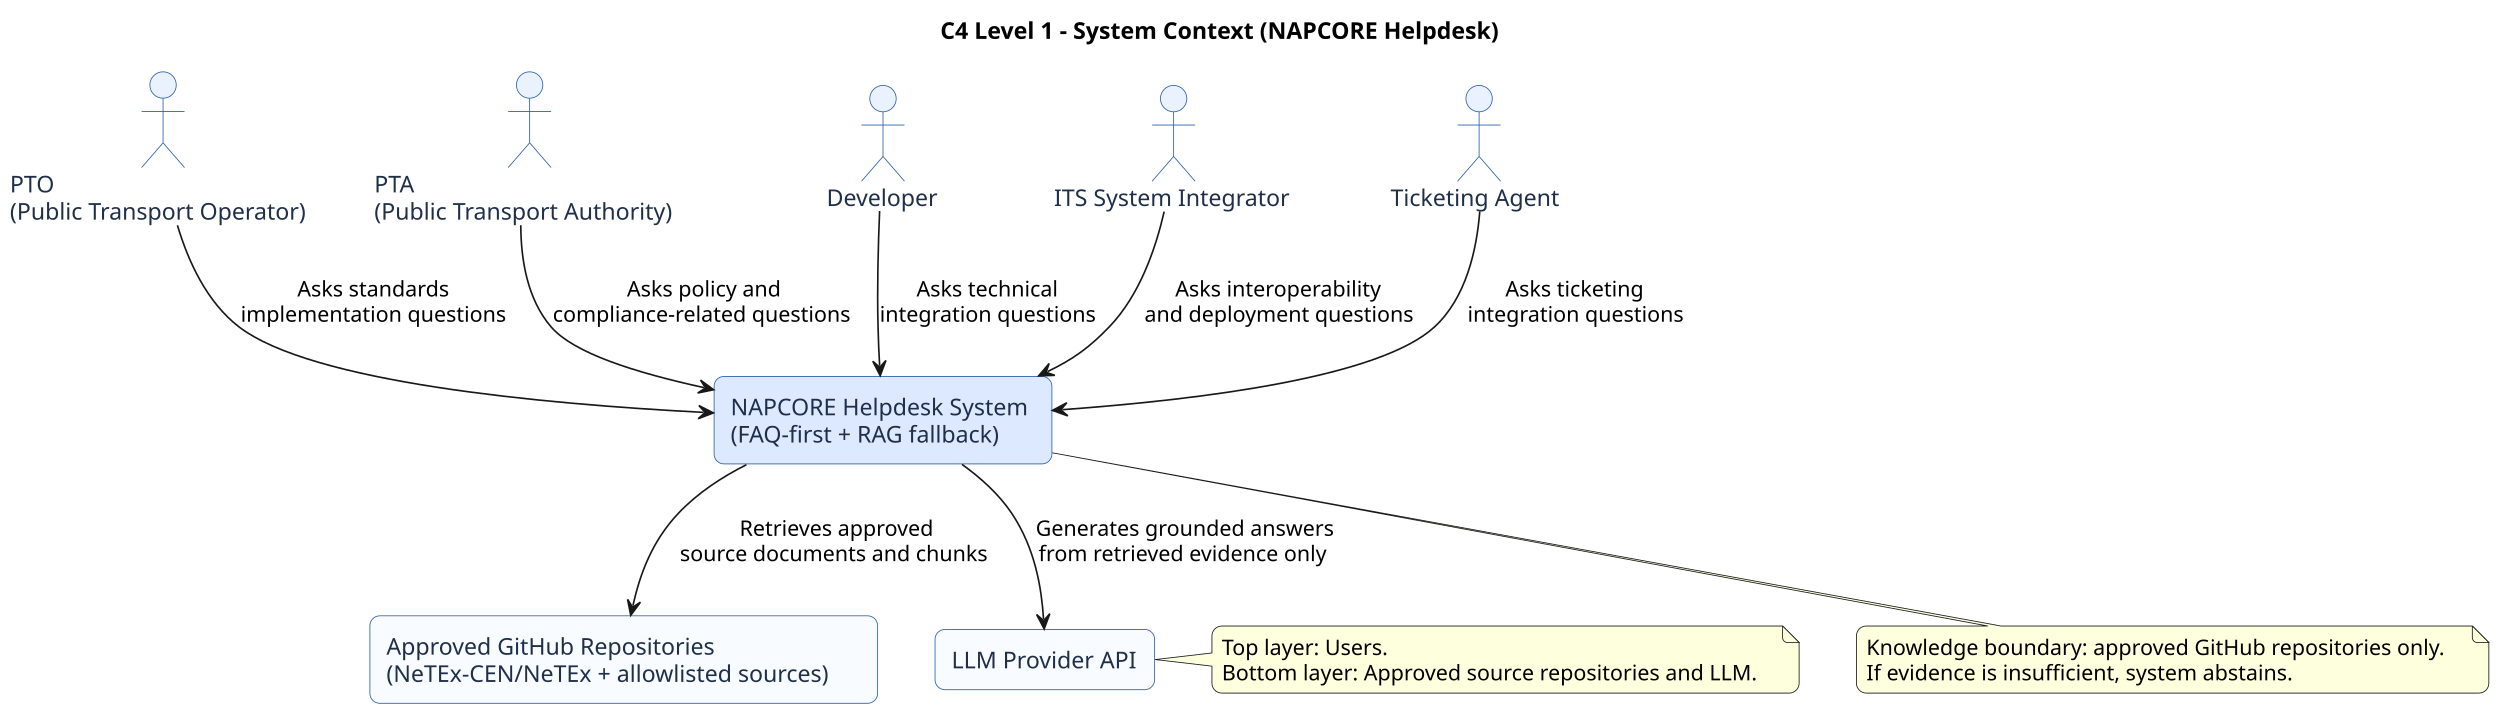
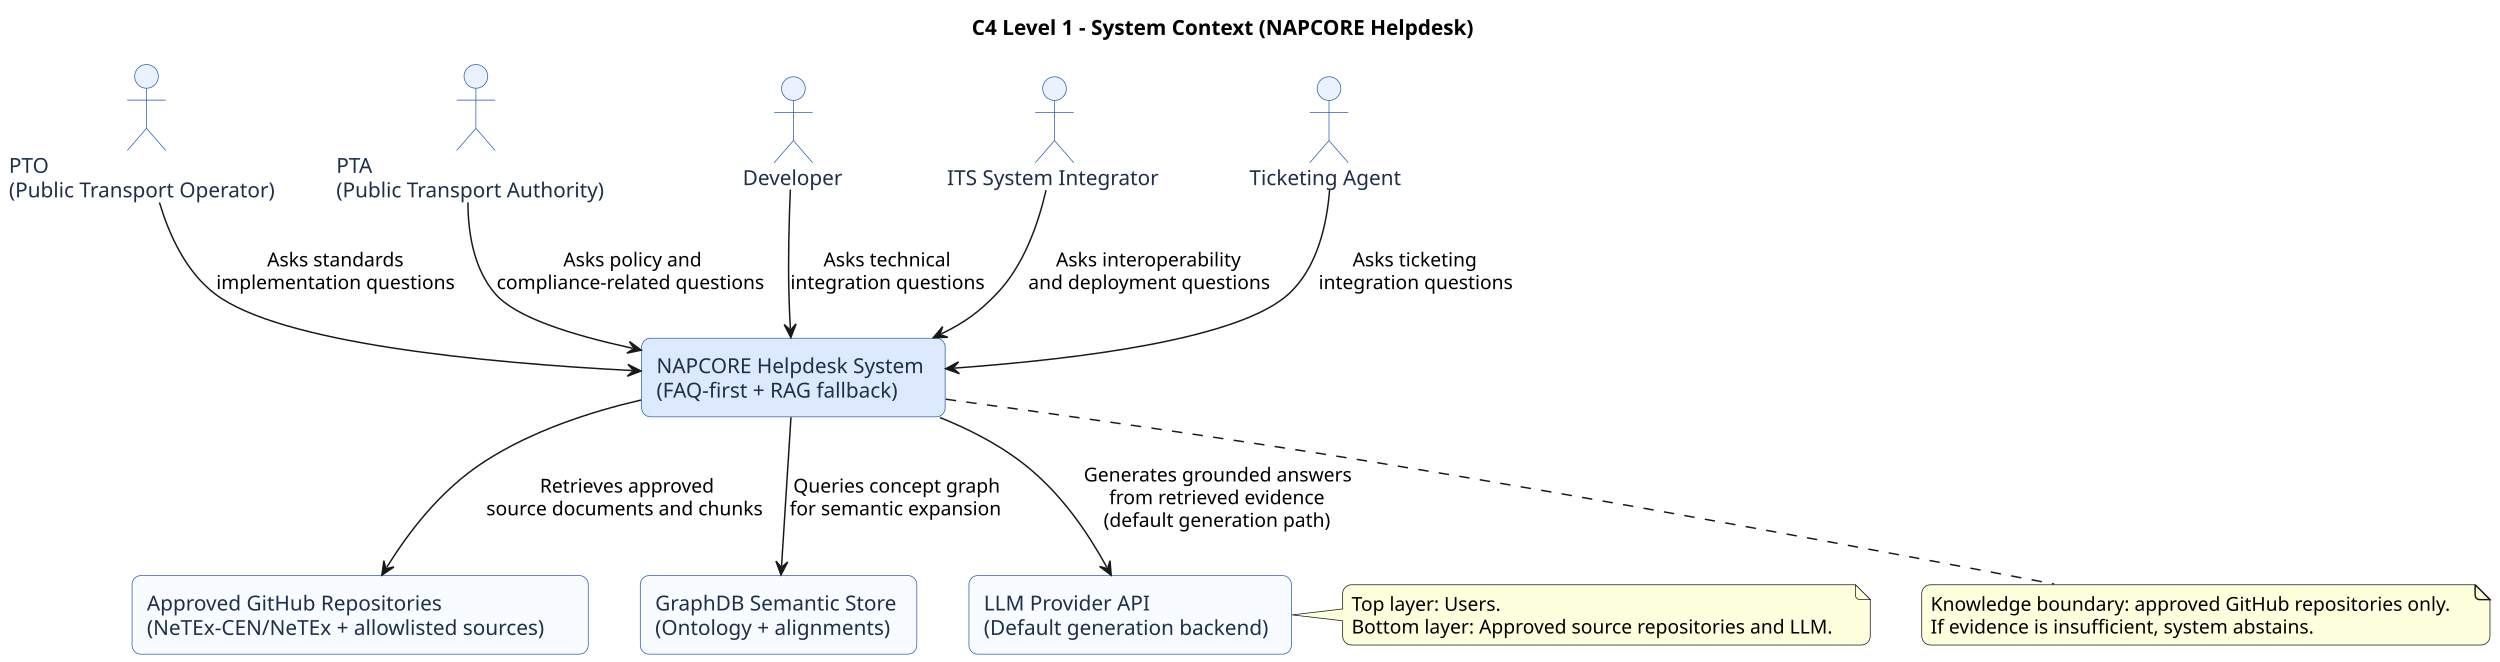
- <svg xmlns="http://www.w3.org/2000/svg" contentStyleType="text/css" data-diagram-type="DESCRIPTION" height="431px" preserveAspectRatio="none" style="width:1514px;height:431px;background:#FFFFFF;" version="1.1" viewBox="0 0 1514 431" width="1514px" zoomAndPan="magnify">
+ <svg xmlns="http://www.w3.org/2000/svg" contentStyleType="text/css" data-diagram-type="DESCRIPTION" height="446px" preserveAspectRatio="none" style="width:1685px;height:446px;background:#FFFFFF;" version="1.1" viewBox="0 0 1685 446" width="1685px" zoomAndPan="magnify">
  <defs />
  <g>
    <g class="title" data-source-line="1">
-       <text fill="#000000" font-family="sans-serif" font-size="14" font-weight="bold" lengthAdjust="spacing" textLength="361.361" x="569.438" y="23.535">C4 Level 1 - System Context (NAPCORE Helpdesk)</text>
+       <text fill="#000000" font-family="sans-serif" font-size="14" font-weight="bold" lengthAdjust="spacing" textLength="361.361" x="654.938" y="23.535">C4 Level 1 - System Context (NAPCORE Helpdesk)</text>
    </g>
    <g class="entity" data-entity="PTO" data-source-line="16" data-uid="ent0002" id="entity_PTO">
      <ellipse cx="98.747" cy="51.488" fill="#EAF2FF" rx="8" ry="8" style="stroke:#2B5FAB;stroke-width:0.5;" />
      <path d="M98.747,59.488 L98.747,86.488 M85.747,67.488 L111.747,67.488 M98.747,86.488 L85.747,101.488 M98.747,86.488 L111.747,101.488" fill="none" style="stroke:#2B5FAB;stroke-width:0.5;" />
      <text fill="#1F2F4A" font-family="sans-serif" font-size="14" lengthAdjust="spacing" textLength="27.467" x="6" y="116.523">PTO</text>
      <text fill="#1F2F4A" font-family="sans-serif" font-size="14" lengthAdjust="spacing" textLength="185.493" x="6" y="133.012">(Public Transport Operator)</text>
    </g>
    <g class="entity" data-entity="PTA" data-source-line="17" data-uid="ent0003" id="entity_PTA">
      <ellipse cx="320.75" cy="51.488" fill="#EAF2FF" rx="8" ry="8" style="stroke:#2B5FAB;stroke-width:0.5;" />
      <path d="M320.75,59.488 L320.75,86.488 M307.75,67.488 L333.75,67.488 M320.75,86.488 L307.75,101.488 M320.75,86.488 L333.75,101.488" fill="none" style="stroke:#2B5FAB;stroke-width:0.5;" />
      <text fill="#1F2F4A" font-family="sans-serif" font-size="14" lengthAdjust="spacing" textLength="26.25" x="226.66" y="116.523">PTA</text>
      <text fill="#1F2F4A" font-family="sans-serif" font-size="14" lengthAdjust="spacing" textLength="188.18" x="226.66" y="133.012">(Public Transport Authority)</text>
    </g>
    <g class="entity" data-entity="DEV" data-source-line="18" data-uid="ent0004" id="entity_DEV">
      <ellipse cx="534.749" cy="59.728" fill="#EAF2FF" rx="8" ry="8" style="stroke:#2B5FAB;stroke-width:0.5;" />
      <path d="M534.749,67.728 L534.749,94.728 M521.749,75.728 L547.749,75.728 M534.749,94.728 L521.749,109.728 M534.749,94.728 L547.749,109.728" fill="none" style="stroke:#2B5FAB;stroke-width:0.5;" />
      <text fill="#1F2F4A" font-family="sans-serif" font-size="14" lengthAdjust="spacing" textLength="68.318" x="500.59" y="124.763">Developer</text>
    </g>
    <g class="entity" data-entity="INTEGRATOR" data-source-line="19" data-uid="ent0005" id="entity_INTEGRATOR">
      <ellipse cx="710.747" cy="59.728" fill="#EAF2FF" rx="8" ry="8" style="stroke:#2B5FAB;stroke-width:0.5;" />
      <path d="M710.747,67.728 L710.747,94.728 M697.747,75.728 L723.747,75.728 M710.747,94.728 L697.747,109.728 M710.747,94.728 L723.747,109.728" fill="none" style="stroke:#2B5FAB;stroke-width:0.5;" />
      <text fill="#1F2F4A" font-family="sans-serif" font-size="14" lengthAdjust="spacing" textLength="144.894" x="638.3" y="124.763">ITS System Integrator</text>
    </g>
    <g class="entity" data-entity="TICKET" data-source-line="20" data-uid="ent0006" id="entity_TICKET">
      <ellipse cx="895.748" cy="59.728" fill="#EAF2FF" rx="8" ry="8" style="stroke:#2B5FAB;stroke-width:0.5;" />
      <path d="M895.748,67.728 L895.748,94.728 M882.748,75.728 L908.748,75.728 M895.748,94.728 L882.748,109.728 M895.748,94.728 L908.748,109.728" fill="none" style="stroke:#2B5FAB;stroke-width:0.5;" />
      <text fill="#1F2F4A" font-family="sans-serif" font-size="14" lengthAdjust="spacing" textLength="107.297" x="842.1" y="124.763">Ticketing Agent</text>
    </g>
    <g class="entity" data-entity="HELPDESK" data-source-line="22" data-uid="ent0007" id="entity_HELPDESK">
      <rect fill="#DCE9FF" height="52.977" rx="6" ry="6" style="stroke:#2B5FAB;stroke-width:0.5;" width="204.577" x="432.46" y="227.968" />
      <text fill="#1F2F4A" font-family="sans-serif" font-size="14" lengthAdjust="spacing" textLength="184.577" x="442.46" y="251.503">NAPCORE Helpdesk System</text>
      <text fill="#1F2F4A" font-family="sans-serif" font-size="14" lengthAdjust="spacing" textLength="178.459" x="442.46" y="267.992">(FAQ-first + RAG fallback)</text>
    </g>
    <g class="entity" data-entity="GITHUB" data-source-line="23" data-uid="ent0008" id="entity_GITHUB">
-       <rect fill="#F8FBFF" height="52.977" rx="6" ry="6" style="stroke:#2B5FAB;stroke-width:0.5;" width="307.472" x="224.01" y="372.938" />
-       <text fill="#1F2F4A" font-family="sans-serif" font-size="14" lengthAdjust="spacing" textLength="205.31" x="234.01" y="396.473">Approved GitHub Repositories</text>
-       <text fill="#1F2F4A" font-family="sans-serif" font-size="14" lengthAdjust="spacing" textLength="287.472" x="234.01" y="412.962">(NeTEx-CEN/NeTEx + allowlisted sources)</text>
+       <rect fill="#F8FBFF" height="52.977" rx="6" ry="6" style="stroke:#2B5FAB;stroke-width:0.5;" width="307.472" x="89.01" y="387.938" />
+       <text fill="#1F2F4A" font-family="sans-serif" font-size="14" lengthAdjust="spacing" textLength="205.31" x="99.01" y="411.473">Approved GitHub Repositories</text>
+       <text fill="#1F2F4A" font-family="sans-serif" font-size="14" lengthAdjust="spacing" textLength="287.472" x="99.01" y="427.962">(NeTEx-CEN/NeTEx + allowlisted sources)</text>
    </g>
-     <g class="entity" data-entity="LLM" data-source-line="24" data-uid="ent0009" id="entity_LLM">
-       <rect fill="#F8FBFF" height="36.488" rx="6" ry="6" style="stroke:#2B5FAB;stroke-width:0.5;" width="132.977" x="566.26" y="381.188" />
-       <text fill="#1F2F4A" font-family="sans-serif" font-size="14" lengthAdjust="spacing" textLength="112.978" x="576.26" y="404.723">LLM Provider API</text>
+     <g class="entity" data-entity="GRAPHDB" data-source-line="24" data-uid="ent0009" id="entity_GRAPHDB">
+       <rect fill="#F8FBFF" height="52.977" rx="6" ry="6" style="stroke:#2B5FAB;stroke-width:0.5;" width="186.359" x="431.57" y="387.938" />
+       <text fill="#1F2F4A" font-family="sans-serif" font-size="14" lengthAdjust="spacing" textLength="164.664" x="441.57" y="411.473">GraphDB Semantic Store</text>
+       <text fill="#1F2F4A" font-family="sans-serif" font-size="14" lengthAdjust="spacing" textLength="166.359" x="441.57" y="427.962">(Ontology + alignments)</text>
    </g>
-     <g class="entity" data-entity="GMN23" data-source-line="46" data-uid="ent0024" id="entity_GMN23">
-       <path d="M1124.25,385.118 L1124.25,413.739 A6,6 0 0 0 1130.25,419.739 L1501.238,419.739 A6,6 0 0 0 1507.238,413.739 L1507.238,389.118 L1497.238,379.118 L1211.79,379.118 L637.25,274.218 L1203.79,379.118 L1130.25,379.118 A6,6 0 0 0 1124.25,385.118" fill="#FEFFDD" style="stroke:#181818;stroke-width:0.5;" />
-       <path d="M1497.238,379.118 L1497.238,386.118 A3,3 0 0 0 1500.238,389.118 L1507.238,389.118 L1497.238,379.118" fill="#FEFFDD" style="stroke:#181818;stroke-width:0.5;" />
-       <text fill="#000000" font-family="sans-serif" font-size="13" lengthAdjust="spacing" textLength="361.988" x="1130.25" y="396.687">Knowledge boundary: approved GitHub repositories only.</text>
-       <text fill="#000000" font-family="sans-serif" font-size="13" lengthAdjust="spacing" textLength="270.023" x="1130.25" y="411.997">If evidence is insufficient, system abstains.</text>
+     <g class="entity" data-entity="LLM" data-source-line="25" data-uid="ent0010" id="entity_LLM">
+       <rect fill="#F8FBFF" height="52.977" rx="6" ry="6" style="stroke:#2B5FAB;stroke-width:0.5;" width="217.347" x="653.07" y="387.938" />
+       <text fill="#1F2F4A" font-family="sans-serif" font-size="14" lengthAdjust="spacing" textLength="112.978" x="663.07" y="411.473">LLM Provider API</text>
+       <text fill="#1F2F4A" font-family="sans-serif" font-size="14" lengthAdjust="spacing" textLength="197.347" x="663.07" y="427.962">(Default generation backend)</text>
    </g>
-     <g class="entity" data-entity="GMN26" data-source-line="51" data-uid="ent0027" id="entity_GMN26">
-       <path d="M733.95,385.118 L733.95,395.428 L699.5,399.428 L733.95,403.428 L733.95,413.739 A6,6 0 0 0 739.95,419.739 L1083.548,419.739 A6,6 0 0 0 1089.548,413.739 L1089.548,389.118 L1079.548,379.118 L739.95,379.118 A6,6 0 0 0 733.95,385.118" fill="#FEFFDD" style="stroke:#181818;stroke-width:0.5;" />
-       <path d="M1079.548,379.118 L1079.548,386.118 A3,3 0 0 0 1082.548,389.118 L1089.548,389.118 L1079.548,379.118" fill="#FEFFDD" style="stroke:#181818;stroke-width:0.5;" />
-       <text fill="#000000" font-family="sans-serif" font-size="13" lengthAdjust="spacing" textLength="105.955" x="739.95" y="396.687">Top layer: Users.</text>
-       <text fill="#000000" font-family="sans-serif" font-size="13" lengthAdjust="spacing" textLength="334.598" x="739.95" y="411.997">Bottom layer: Approved source repositories and LLM.</text>
+     <g class="entity" data-entity="GMN26" data-source-line="49" data-uid="ent0027" id="entity_GMN26">
+       <path d="M1295.25,400.118 L1295.25,428.739 A6,6 0 0 0 1301.25,434.739 L1672.238,434.739 A6,6 0 0 0 1678.238,428.739 L1678.238,404.118 L1668.238,394.118 L1301.25,394.118 A6,6 0 0 0 1295.25,400.118" fill="#FEFFDD" style="stroke:#181818;stroke-width:0.5;" />
+       <path d="M1668.238,394.118 L1668.238,401.118 A3,3 0 0 0 1671.238,404.118 L1678.238,404.118 L1668.238,394.118" fill="#FEFFDD" style="stroke:#181818;stroke-width:1;" />
+       <text fill="#000000" font-family="sans-serif" font-size="13" lengthAdjust="spacing" textLength="361.988" x="1301.25" y="411.687">Knowledge boundary: approved GitHub repositories only.</text>
+       <text fill="#000000" font-family="sans-serif" font-size="13" lengthAdjust="spacing" textLength="270.023" x="1301.25" y="426.997">If evidence is insufficient, system abstains.</text>
    </g>
-     <g class="link" data-entity-1="PTO" data-entity-2="HELPDESK" data-source-line="26" data-uid="lnk10" id="link_PTO_HELPDESK">
+     <g class="entity" data-entity="GMN29" data-source-line="54" data-uid="ent0030" id="entity_GMN29">
+       <path d="M904.95,400.118 L904.95,410.428 L870.84,414.428 L904.95,418.428 L904.95,428.739 A6,6 0 0 0 910.95,434.739 L1254.548,434.739 A6,6 0 0 0 1260.548,428.739 L1260.548,404.118 L1250.548,394.118 L910.95,394.118 A6,6 0 0 0 904.95,400.118" fill="#FEFFDD" style="stroke:#181818;stroke-width:0.5;" />
+       <path d="M1250.548,394.118 L1250.548,401.118 A3,3 0 0 0 1253.548,404.118 L1260.548,404.118 L1250.548,394.118" fill="#FEFFDD" style="stroke:#181818;stroke-width:0.5;" />
+       <text fill="#000000" font-family="sans-serif" font-size="13" lengthAdjust="spacing" textLength="105.955" x="910.95" y="411.687">Top layer: Users.</text>
+       <text fill="#000000" font-family="sans-serif" font-size="13" lengthAdjust="spacing" textLength="334.598" x="910.95" y="426.997">Bottom layer: Approved source repositories and LLM.</text>
+     </g>
+     <g class="link" data-entity-1="PTO" data-entity-2="HELPDESK" data-source-line="27" data-uid="lnk11" id="link_PTO_HELPDESK">
      <path d="M107.45,136.438 C114,158.398 125.33,183.088 144.75,197.968 C188.51,231.508 325.888,244.494 426.018,249.744" fill="none" id="PTO-to-HELPDESK" style="stroke:#181818;stroke-width:1;" />
      <polygon fill="#181818" points="432.01,250.058,423.232,245.593,427.017,249.797,422.813,253.582,432.01,250.058" style="stroke:#181818;stroke-width:1;" />
      <text fill="#000000" font-family="sans-serif" font-size="13" lengthAdjust="spacing" textLength="96.161" x="180.056" y="179.537">Asks standards</text>
      <text fill="#000000" font-family="sans-serif" font-size="13" lengthAdjust="spacing" textLength="164.773" x="145.75" y="194.847">implementation questions</text>
    </g>
-     <g class="link" data-entity-1="PTA" data-entity-2="HELPDESK" data-source-line="27" data-uid="lnk11" id="link_PTA_HELPDESK">
+     <g class="link" data-entity-1="PTA" data-entity-2="HELPDESK" data-source-line="28" data-uid="lnk12" id="link_PTA_HELPDESK">
      <path d="M315.39,136.388 C315.45,157.418 319.4,181.298 333.75,197.968 C347.42,213.838 383.961,225.417 426.31,234.747" fill="none" id="PTA-to-HELPDESK" style="stroke:#181818;stroke-width:1;" />
      <polygon fill="#181818" points="432.17,236.038,424.241,230.196,427.287,234.963,422.52,238.008,432.17,236.038" style="stroke:#181818;stroke-width:1;" />
      <text fill="#000000" font-family="sans-serif" font-size="13" lengthAdjust="spacing" textLength="98.611" x="379.679" y="179.537">Asks policy and</text>
      <text fill="#000000" font-family="sans-serif" font-size="13" lengthAdjust="spacing" textLength="188.468" x="334.75" y="194.847">compliance-related questions</text>
    </g>
-     <g class="link" data-entity-1="DEV" data-entity-2="HELPDESK" data-source-line="28" data-uid="lnk12" id="link_DEV_HELPDESK">
+     <g class="link" data-entity-1="DEV" data-entity-2="HELPDESK" data-source-line="29" data-uid="lnk13" id="link_DEV_HELPDESK">
      <path d="M532.7,127.788 C531.82,148.468 531.12,174.638 531.75,197.968 C532.01,207.608 532.179,212.198 532.709,221.508" fill="none" id="DEV-to-HELPDESK" style="stroke:#181818;stroke-width:1;" />
      <polygon fill="#181818" points="533.05,227.498,536.532,218.286,532.766,222.506,528.545,218.74,533.05,227.498" style="stroke:#181818;stroke-width:1;" />
      <text fill="#000000" font-family="sans-serif" font-size="13" lengthAdjust="spacing" textLength="90.188" x="555.027" y="179.537">Asks technical</text>
      <text fill="#000000" font-family="sans-serif" font-size="13" lengthAdjust="spacing" textLength="134.742" x="532.75" y="194.847">integration questions</text>
    </g>
-     <g class="link" data-entity-1="INTEGRATOR" data-entity-2="HELPDESK" data-source-line="29" data-uid="lnk13" id="link_INTEGRATOR_HELPDESK">
+     <g class="link" data-entity-1="INTEGRATOR" data-entity-2="HELPDESK" data-source-line="30" data-uid="lnk14" id="link_INTEGRATOR_HELPDESK">
      <path d="M705.02,128.168 C699.81,150.898 690,179.028 671.75,197.968 C659.81,210.348 650.147,217.448 634.407,225.018" fill="none" id="INTEGRATOR-to-HELPDESK" style="stroke:#181818;stroke-width:1;" />
      <polygon fill="#181818" points="629,227.618,638.844,227.322,633.506,225.451,635.377,220.113,629,227.618" style="stroke:#181818;stroke-width:1;" />
      <text fill="#000000" font-family="sans-serif" font-size="13" lengthAdjust="spacing" textLength="130.203" x="711.732" y="179.537">Asks interoperability</text>
      <text fill="#000000" font-family="sans-serif" font-size="13" lengthAdjust="spacing" textLength="167.527" x="693.07" y="194.847">and deployment questions</text>
    </g>
-     <g class="link" data-entity-1="TICKET" data-entity-2="HELPDESK" data-source-line="30" data-uid="lnk14" id="link_TICKET_HELPDESK">
+     <g class="link" data-entity-1="TICKET" data-entity-2="HELPDESK" data-source-line="31" data-uid="lnk15" id="link_TICKET_HELPDESK">
      <path d="M896.15,128.018 C894.31,151.428 887.85,180.358 868.75,197.968 C835.68,228.438 728.824,241.872 643.374,248.102" fill="none" id="TICKET-to-HELPDESK" style="stroke:#181818;stroke-width:1;" />
      <polygon fill="#181818" points="637.39,248.538,646.657,251.873,642.377,248.175,646.075,243.894,637.39,248.538" style="stroke:#181818;stroke-width:1;" />
      <text fill="#000000" font-family="sans-serif" font-size="13" lengthAdjust="spacing" textLength="88.848" x="911.677" y="179.537">Asks ticketing</text>
      <text fill="#000000" font-family="sans-serif" font-size="13" lengthAdjust="spacing" textLength="134.742" x="888.73" y="194.847">integration questions</text>
    </g>
-     <g class="link" data-entity-1="HELPDESK" data-entity-2="GITHUB" data-source-line="42" data-uid="lnk21" id="link_HELPDESK_GITHUB">
-       <path d="M452.06,281.408 C436.88,289.058 422.23,298.748 410.75,310.938 C394.72,327.958 387.601,347.665 383.291,366.765" fill="none" id="HELPDESK-to-GITHUB-1" style="stroke:#181818;stroke-width:1;" />
-       <polygon fill="#181818" points="381.97,372.618,387.853,364.719,383.071,367.741,380.049,362.959,381.97,372.618" style="stroke:#181818;stroke-width:1;" />
-       <text fill="#000000" font-family="sans-serif" font-size="13" lengthAdjust="spacing" textLength="120.358" x="447.865" y="324.507">Retrieves approved</text>
-       <text fill="#000000" font-family="sans-serif" font-size="13" lengthAdjust="spacing" textLength="192.588" x="411.75" y="339.817">source documents and chunks</text>
+     <g class="link" data-entity-1="HELPDESK" data-entity-2="GITHUB" data-source-line="44" data-uid="lnk23" id="link_HELPDESK_GITHUB">
+       <path d="M432.16,269.598 C396.77,277.798 358.16,290.698 326.75,310.938 C296.58,330.378 275.164,359.096 260.554,382.536" fill="none" id="HELPDESK-to-GITHUB-1" style="stroke:#181818;stroke-width:1;" />
+       <polygon fill="#181818" points="257.38,387.628,265.535,382.106,260.025,383.385,258.746,377.875,257.38,387.628" style="stroke:#181818;stroke-width:1;" />
+       <text fill="#000000" font-family="sans-serif" font-size="13" lengthAdjust="spacing" textLength="120.358" x="363.865" y="332.007">Retrieves approved</text>
+       <text fill="#000000" font-family="sans-serif" font-size="13" lengthAdjust="spacing" textLength="192.588" x="327.75" y="347.317">source documents and chunks</text>
    </g>
-     <g class="link" data-entity-1="HELPDESK" data-entity-2="LLM" data-source-line="43" data-uid="lnk22" id="link_HELPDESK_LLM">
-       <path d="M582.57,281.218 C593.93,289.368 605,299.328 612.75,310.938 C626.93,332.198 630.767,356.13 631.967,374.901" fill="none" id="HELPDESK-to-LLM" style="stroke:#181818;stroke-width:1;" />
-       <polygon fill="#181818" points="632.35,380.888,635.768,371.651,632.031,375.899,627.784,372.162,632.35,380.888" style="stroke:#181818;stroke-width:1;" />
-       <text fill="#000000" font-family="sans-serif" font-size="13" lengthAdjust="spacing" textLength="183.638" x="627.22" y="324.507">Generates grounded answers</text>
-       <text fill="#000000" font-family="sans-serif" font-size="13" lengthAdjust="spacing" textLength="180.185" x="628.947" y="339.817">from retrieved evidence only</text>
+     <g class="link" data-entity-1="HELPDESK" data-entity-2="GRAPHDB" data-source-line="45" data-uid="lnk24" id="link_HELPDESK_GRAPHDB">
+       <path d="M533.12,281.188 C531.26,310.478 528.629,352.06 526.769,381.46" fill="none" id="HELPDESK-to-GRAPHDB" style="stroke:#181818;stroke-width:1;" />
+       <polygon fill="#181818" points="526.39,387.448,530.95,378.719,526.706,382.458,522.966,378.214,526.39,387.448" style="stroke:#181818;stroke-width:1;" />
+       <text fill="#000000" font-family="sans-serif" font-size="13" lengthAdjust="spacing" textLength="143.095" x="534.645" y="332.007">Queries concept graph</text>
+       <text fill="#000000" font-family="sans-serif" font-size="13" lengthAdjust="spacing" textLength="147.926" x="532.23" y="347.317">for semantic expansion</text>
+     </g>
+     <g class="link" data-entity-1="HELPDESK" data-entity-2="LLM" data-source-line="46" data-uid="lnk25" id="link_HELPDESK_LLM">
+       <path d="M633.48,281.408 C652.57,289.068 671.62,298.768 687.75,310.938 C714.9,331.438 733.411,359.43 746.071,382.47" fill="none" id="HELPDESK-to-LLM" style="stroke:#181818;stroke-width:1;" />
+       <polygon fill="#181818" points="748.96,387.728,748.131,377.914,746.552,383.346,741.12,381.767,748.96,387.728" style="stroke:#181818;stroke-width:1;" />
+       <text fill="#000000" font-family="sans-serif" font-size="13" lengthAdjust="spacing" textLength="183.638" x="730.45" y="324.507">Generates grounded answers</text>
+       <text fill="#000000" font-family="sans-serif" font-size="13" lengthAdjust="spacing" textLength="149.468" x="747.535" y="339.817">from retrieved evidence</text>
+       <text fill="#000000" font-family="sans-serif" font-size="13" lengthAdjust="spacing" textLength="156.876" x="743.831" y="355.128">(default generation path)</text>
+     </g>
+     <g class="link" data-entity-1="HELPDESK" data-entity-2="GMN26" data-source-line="49" data-uid="lnk28" id="link_HELPDESK_GMN26">
+       <path d="M637.43,269.068 C715.73,279.698 826.19,295.268 922.75,310.938 C1084.59,337.208 1271.71,372.118 1384.54,393.658" fill="none" id="HELPDESK-GMN26" style="stroke:#181818;stroke-width:1;stroke-dasharray:7,7;" />
    </g>
  </g>
</svg>
